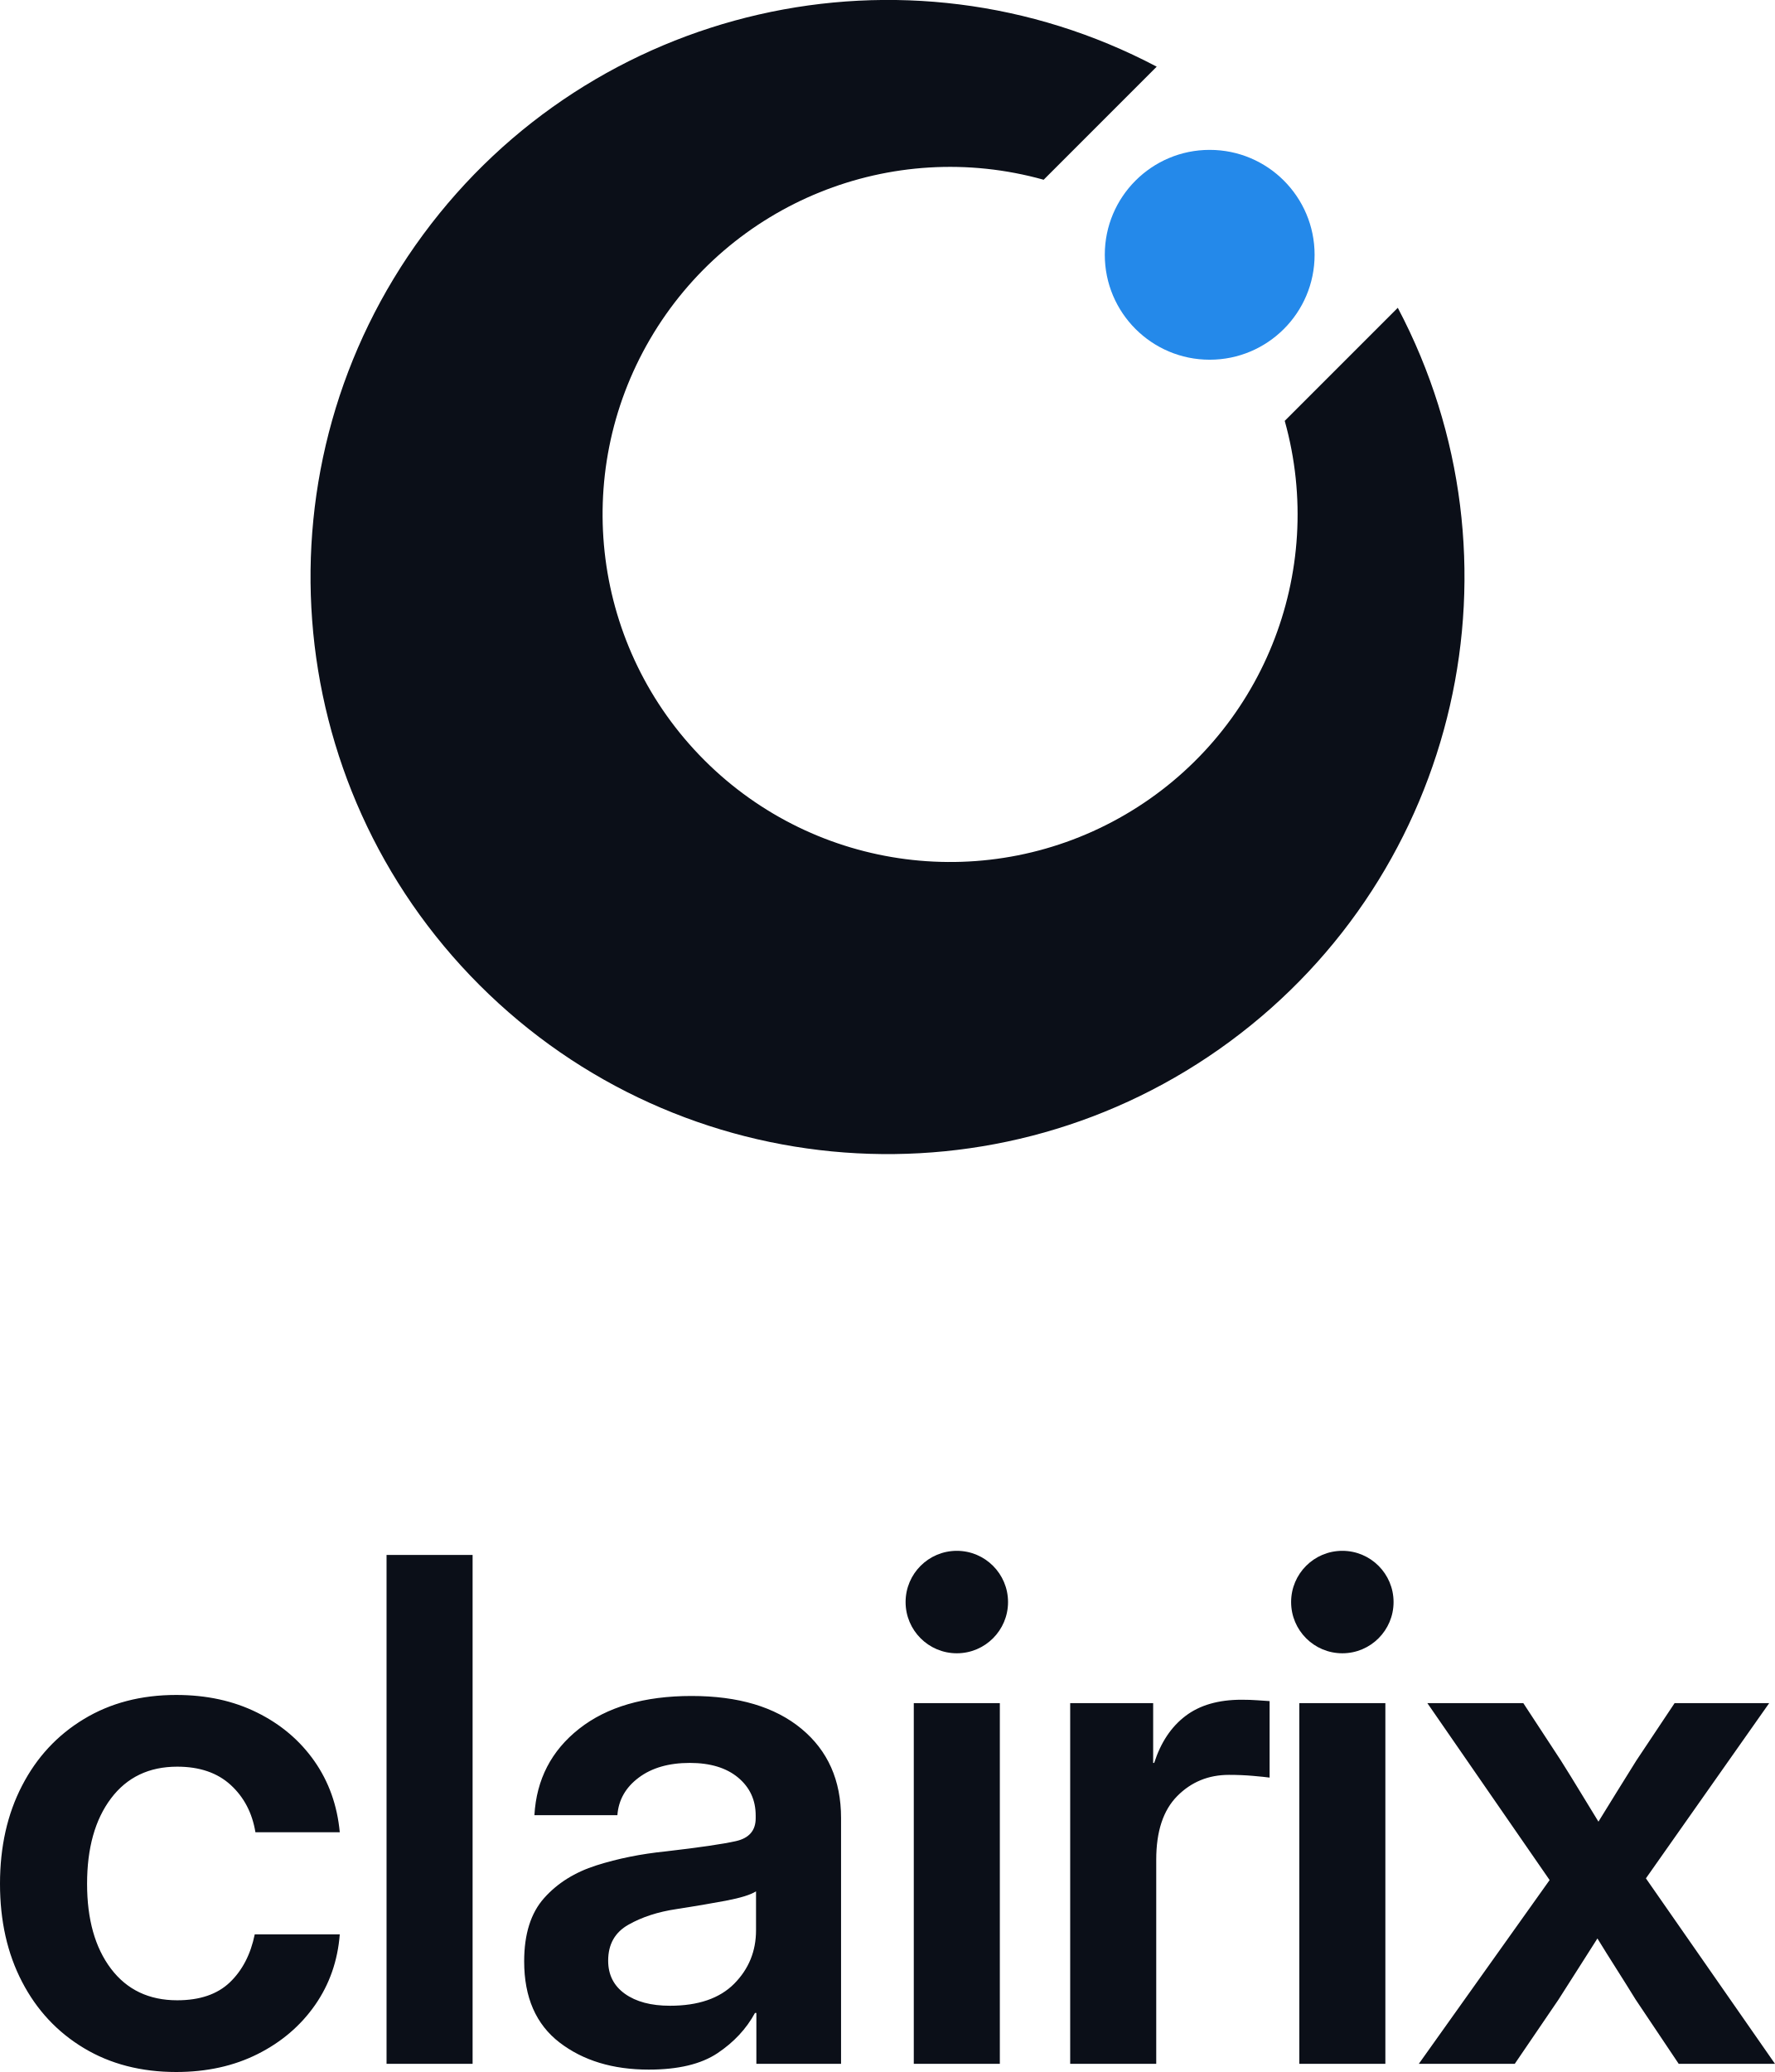
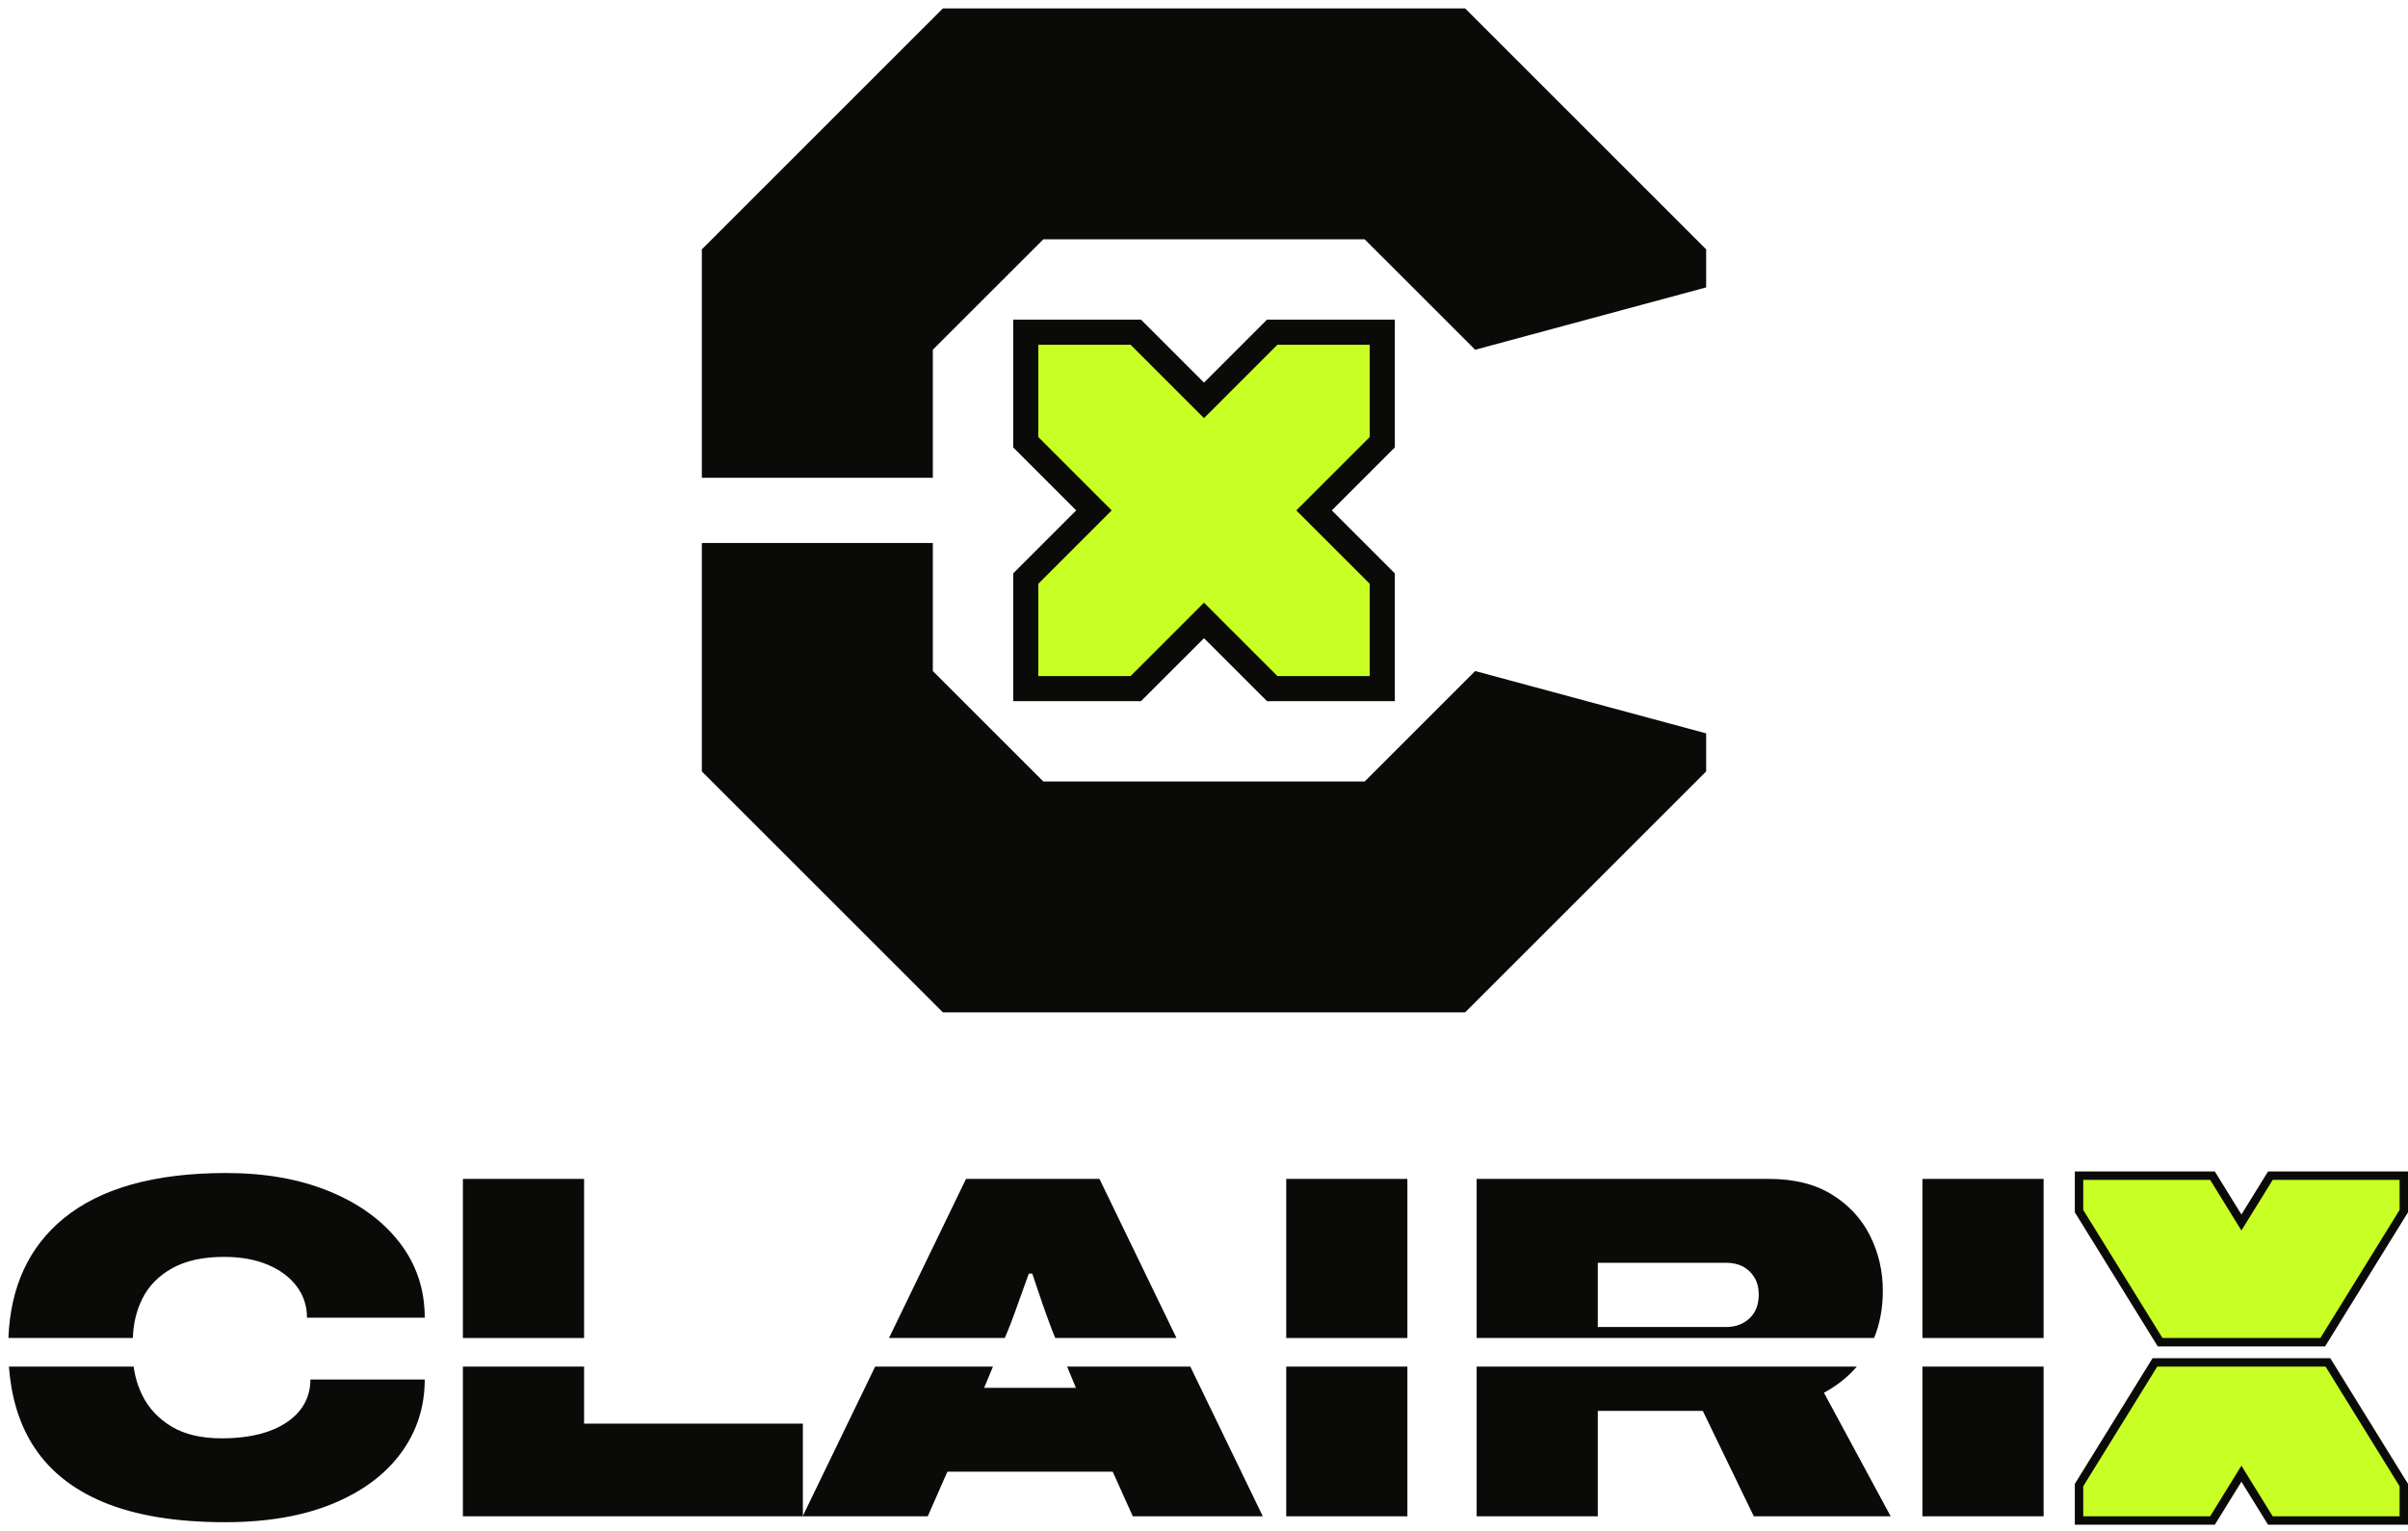
- <svg xmlns="http://www.w3.org/2000/svg" viewBox="0 0 259.9 303.34" width="259.9" height="303.34" role="img" aria-label="Clairix">
-   <path fill="#0B0F18" d="M204.669 45.06A84.48 84.48 0 1 1 169.37 9.761L152.816 26.315A50.88 50.88 0 1 0 188.115 61.614Z" />
-   <path fill="#2489EA" d="M161.768 37.302A15.36 15.36 0 1 0 192.488 37.302A15.36 15.36 0 1 0 161.768 37.302Z" />
-   <path fill="#0B0F18" d="M25.8 303.34Q18.1 303.34 12.28 299.84Q6.45 296.34 3.23 290.14Q0 283.94 0 275.79Q0 267.64 3.23 261.42Q6.45 255.19 12.28 251.67Q18.1 248.14 25.8 248.14Q32.45 248.14 37.65 250.72Q42.85 253.29 46.03 257.82Q49.2 262.34 49.75 268.24L37.4 268.24Q36.7 263.99 33.77 261.31Q30.85 258.64 25.95 258.64Q19.75 258.64 16.25 263.29Q12.75 267.94 12.75 275.79Q12.75 283.59 16.25 288.22Q19.75 292.84 25.95 292.84Q30.9 292.84 33.65 290.22Q36.4 287.59 37.3 283.19L49.75 283.19Q49.3 288.99 46.13 293.54Q42.95 298.09 37.73 300.71Q32.5 303.34 25.8 303.34ZM69.2 227.64L69.2 302.14L56.6 302.14L56.6 227.64ZM95 302.99Q87.1 302.99 81.93 299.02Q76.75 295.04 76.75 287.14Q76.75 281.14 79.68 277.87Q82.6 274.59 87.33 273.09Q92.05 271.59 97.5 271.04Q104.85 270.19 107.75 269.54Q110.65 268.89 110.65 266.19L110.65 265.79Q110.65 262.39 108.08 260.24Q105.5 258.09 101 258.09Q96.4 258.09 93.53 260.24Q90.65 262.39 90.4 265.74L78.25 265.74Q78.7 257.89 84.8 253.09Q90.9 248.29 101.25 248.29Q111.55 248.29 117.35 253.09Q123.15 257.89 123.15 266.14L123.15 302.14L110.75 302.14L110.75 294.69L110.55 294.69Q108.65 298.19 105.05 300.59Q101.45 302.99 95 302.99ZM98.1 293.64Q104.3 293.64 107.5 290.42Q110.7 287.19 110.7 282.59L110.7 276.89Q109.55 277.64 106.25 278.27Q102.95 278.89 99.05 279.49Q95 280.09 92.03 281.77Q89.05 283.44 89.05 287.04Q89.05 290.14 91.5 291.89Q93.95 293.64 98.1 293.64ZM133.8 302.14L133.8 249.34L146.4 249.34L146.4 302.14ZM132.6 234.54A7.5 7.5 0 1 0 147.6 234.54A7.5 7.5 0 1 0 132.6 234.54ZM156.7 302.14L156.7 249.34L168.85 249.34L168.85 258.09L169 258.09Q170.45 253.59 173.58 251.22Q176.7 248.84 181.8 248.84Q183.1 248.84 184.13 248.92Q185.15 248.99 185.9 249.04L185.9 260.24Q185.2 260.14 183.5 259.99Q181.8 259.84 179.95 259.84Q175.45 259.84 172.38 262.94Q169.3 266.04 169.3 272.24L169.3 302.14ZM190.25 302.14L190.25 249.34L202.85 249.34L202.85 302.14ZM189.05 234.54A7.5 7.5 0 1 0 204.05 234.54A7.5 7.5 0 1 0 189.05 234.54ZM207.75 302.14L226.9 275.24L209 249.34L223.05 249.34L228.55 257.74Q230 260.04 231.35 262.27Q232.7 264.49 234.05 266.69Q235.4 264.49 236.78 262.27Q238.15 260.04 239.6 257.74L245.2 249.34L259.05 249.34L241 274.99L259.9 302.14L245.8 302.14L239.5 292.74Q238.05 290.39 236.65 288.19Q235.25 285.99 233.9 283.79Q232.5 285.99 231.1 288.19Q229.7 290.39 228.2 292.74L221.8 302.14Z" />
+ <svg xmlns="http://www.w3.org/2000/svg" viewBox="-2.5 -2.5 715.53 454.96" width="715.53" height="454.96" role="img" aria-label="Clairix">
+   <path fill="#0A0B08" d="M277.68 0H432.86L504.48 71.62V82.93L435.84 101.46L403.01 68.64H307.52L274.69 101.46V139.51H206.05V71.62ZM274.69 158.91V196.96L307.52 229.79H403.01L435.84 196.96L504.48 215.49V226.8L432.86 298.42H277.68L206.05 226.8V158.91H274.69Z" />
+   <path fill="#0A0B08" d="M336.55 92.51 355.27 111.23 373.98 92.51H411.97V130.49L393.25 149.21L411.97 167.93V205.91H373.98L355.27 187.2L336.55 205.91H298.57V167.93L317.28 149.21L298.57 130.49V92.51Z" />
+   <path fill="#C8FF24" d="M306.03 99.97H333.46L355.27 121.78L377.07 99.97H404.51V127.4L382.7 149.21L404.51 171.02V198.45H377.07L355.27 176.64L333.46 198.45H306.03V171.02L327.83 149.21L306.03 127.4Z" />
+   <path fill="#0A0B08" d="M0 395.21Q0.9 372.36 16.42 359.66Q32.89 346.17 64.67 346.17Q82.16 346.17 95.43 351.64Q108.69 357.1 116.2 366.8Q123.71 376.49 123.71 389.17H88.72Q88.72 383.93 85.66 379.85Q82.6 375.76 77.06 373.43Q71.52 371.1 64.08 371.1Q54.76 371.1 48.71 374.45Q42.66 377.8 39.81 383.49Q37.17 388.78 36.98 395.21H0ZM28.37 444.06Q14.08 438.15 7.01 426.64Q1.15 417.08 0.15 403.71H37.22Q37.81 408.23 39.81 412.28Q42.66 418.04 48.49 421.54Q54.32 425.03 63.36 425.03Q71.66 425.03 77.57 422.85Q83.47 420.66 86.61 416.73Q89.74 412.79 89.74 407.54H123.71Q123.71 419.79 116.64 429.41Q109.57 439.03 96.3 444.5Q83.03 449.96 64.38 449.96Q42.66 449.96 28.37 444.06Z" />
+   <path fill="#0A0B08" d="M171.06 403.71V420.66H236.07V448.21H135.05V403.71H171.06ZM135.05 347.92H171.06V395.21H135.05Z" />
+   <path fill="#0A0B08" d="M317.2 410.02 314.59 403.71H351.2L372.74 448.21H334.11L328.14 434.95H279.01L273.18 448.21H236.01L257.55 403.71H292.55L289.94 410.02ZM284.55 347.92H324.2L347.09 395.21H311.08L310.21 393.11Q309.77 391.94 309.04 389.98Q308.31 388.01 307.44 385.53Q306.56 383.05 305.76 380.57Q304.96 378.1 304.23 376.06H303.21Q302.34 378.53 301.17 381.74Q300 384.95 298.91 388.01Q297.82 391.07 296.94 393.11L296.07 395.21H261.66Z" />
+   <path fill="#0A0B08" d="M379.7 395.21V347.92H415.7V395.21H379.7ZM379.7 448.21V403.71H415.7V448.21Z" />
+   <path fill="#0A0B08" d="M436.28 347.92H523.16Q534.38 347.92 541.89 352.59Q549.4 357.25 553.19 364.83Q556.98 372.41 556.98 381.16Q556.98 388.85 554.38 395.21H436.28ZM549.24 403.71Q545.31 408.32 539.48 411.48L559.31 448.21H518.64L503.48 416.87H472.28V448.21H436.28V403.71H549.24ZM510.48 391.94Q514.56 391.94 517.33 389.39Q520.1 386.84 520.1 382.32Q520.1 379.26 518.78 377.15Q517.47 375.03 515.36 373.94Q513.24 372.85 510.48 372.85H472.28V391.94Z" />
+   <path fill="#0A0B08" d="M568.74 395.21V347.92H604.75V395.21H568.74ZM568.74 448.21V403.71H604.75V448.21Z" />
+   <path fill="#0A0B08" d="M655.63 345.71 663.53 358.5 671.44 345.71H713.03V357.85L688.39 397.71H638.67L614.03 357.85V345.71ZM690.67 402.4 713.03 438.57V450.71H671.44L663.53 437.93L655.63 450.71H614.03V438.57L637.13 401.21H689.94Z" />
+   <path fill="#C8FF24" d="M616.53 348.21H654.24L663.53 363.25L672.83 348.21H710.53V357.14L687 395.21H640.07L616.53 357.14ZM688.54 403.71 710.53 439.28V448.21H672.83L663.53 433.17L654.24 448.21H616.53V439.28L638.52 403.71H688.54Z" />
</svg>
